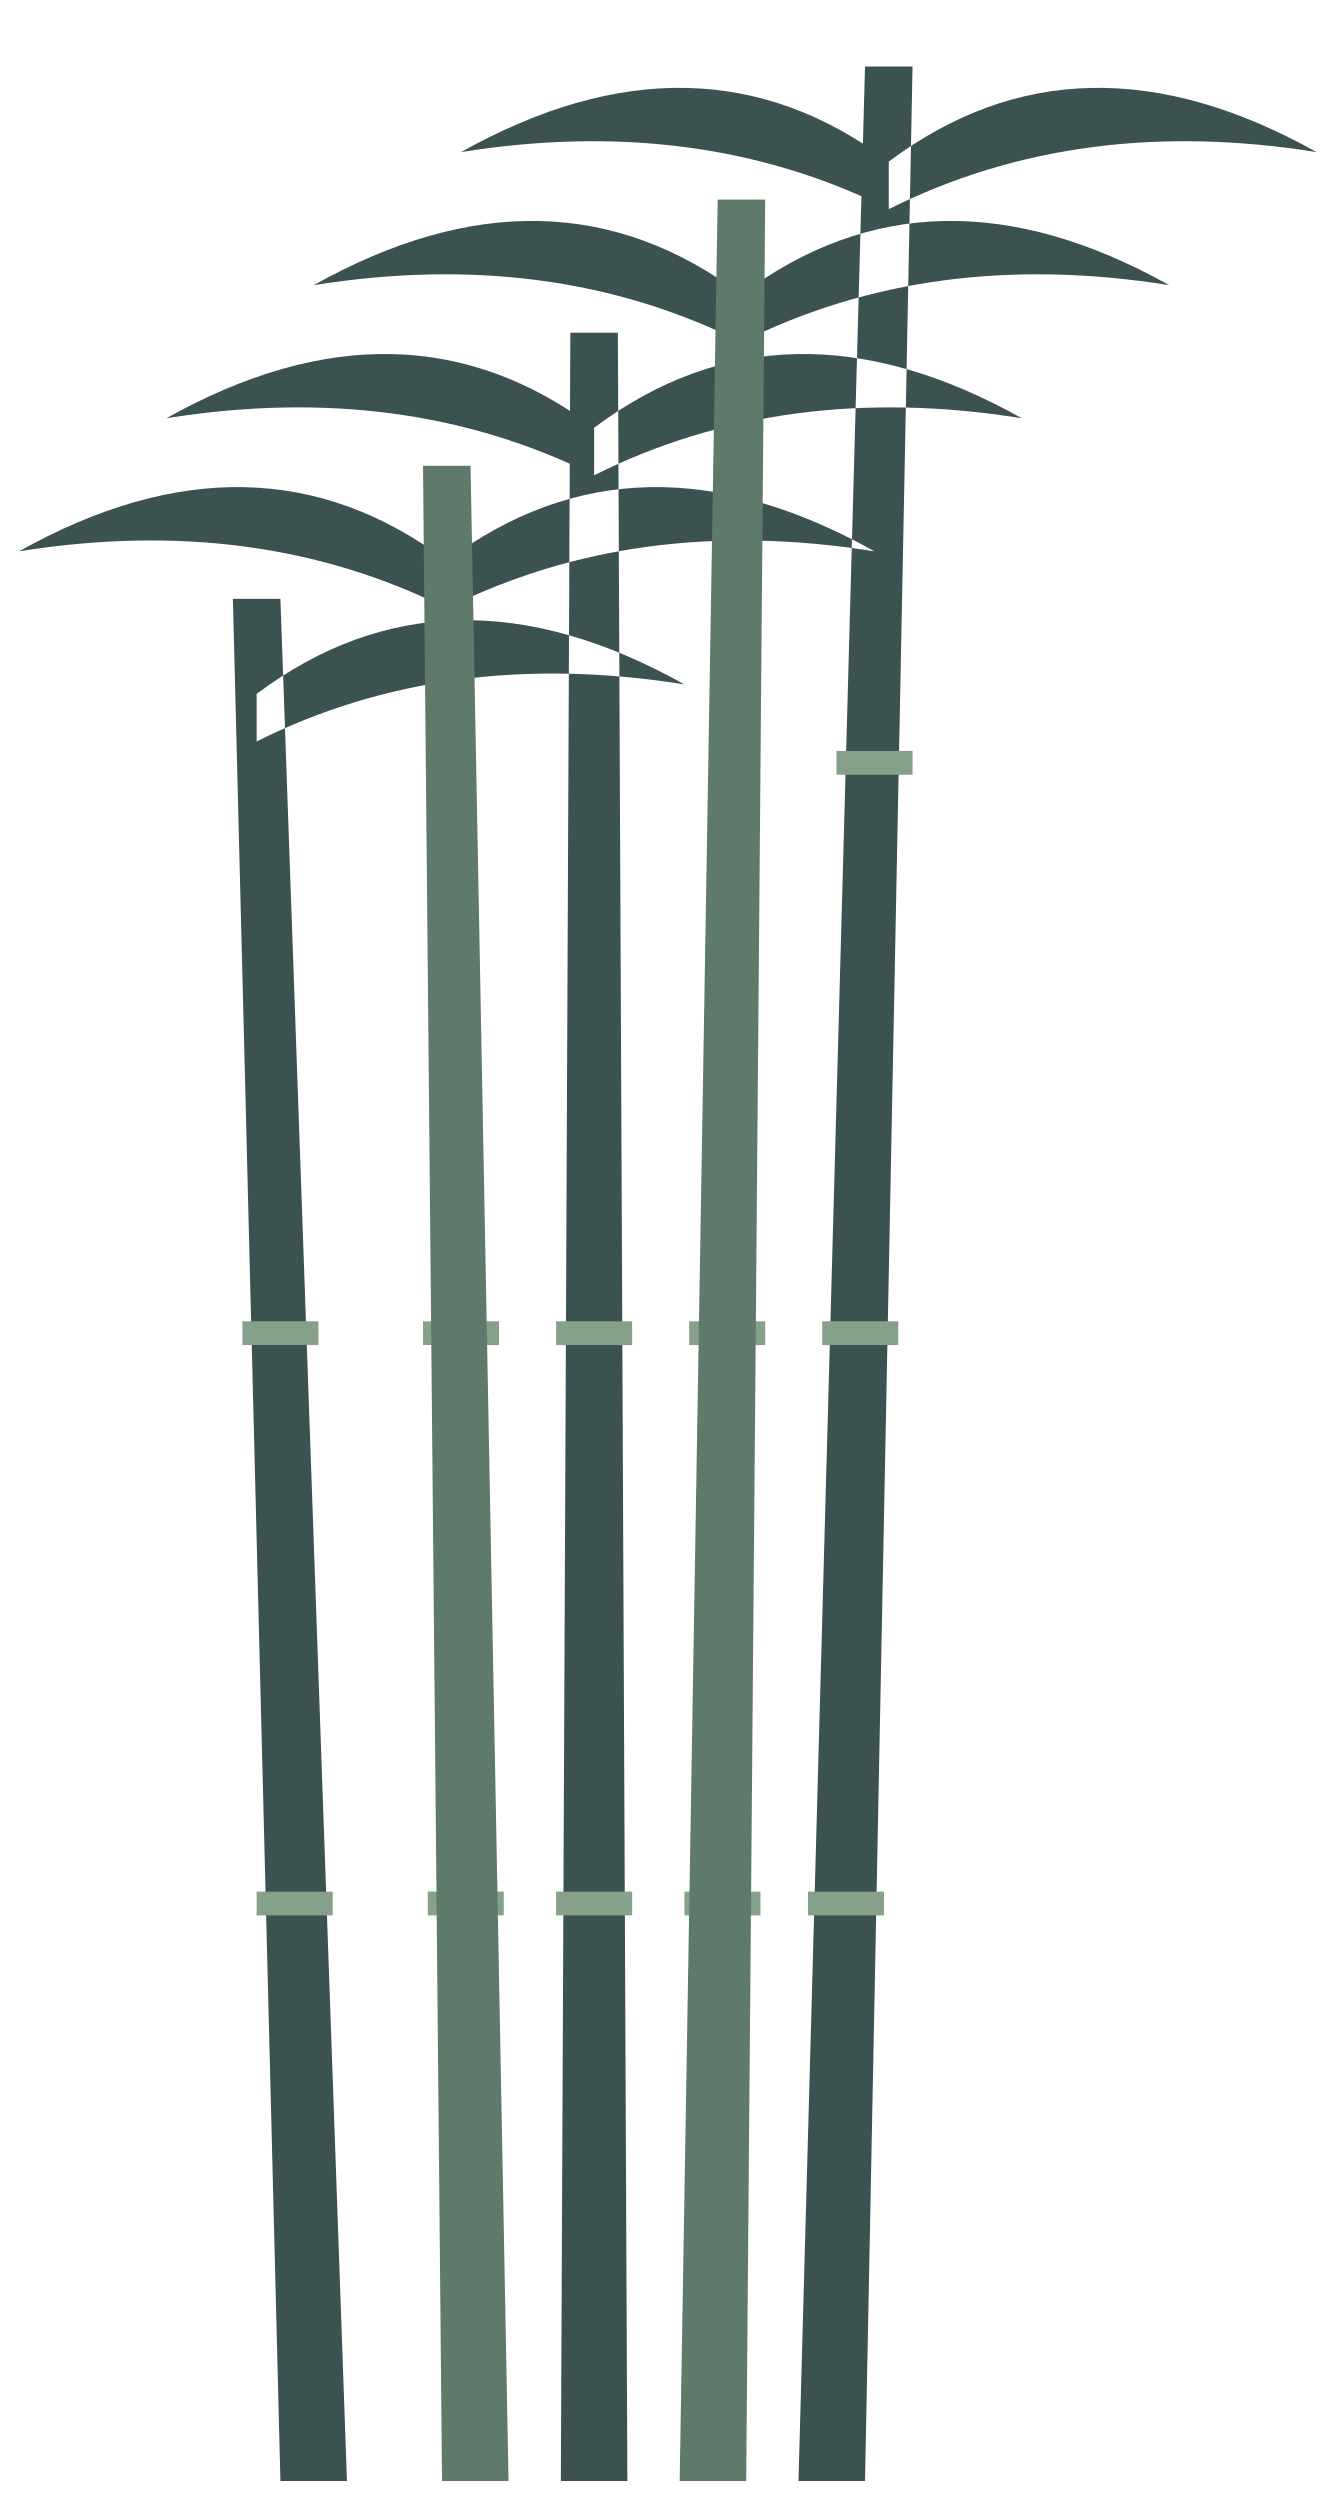
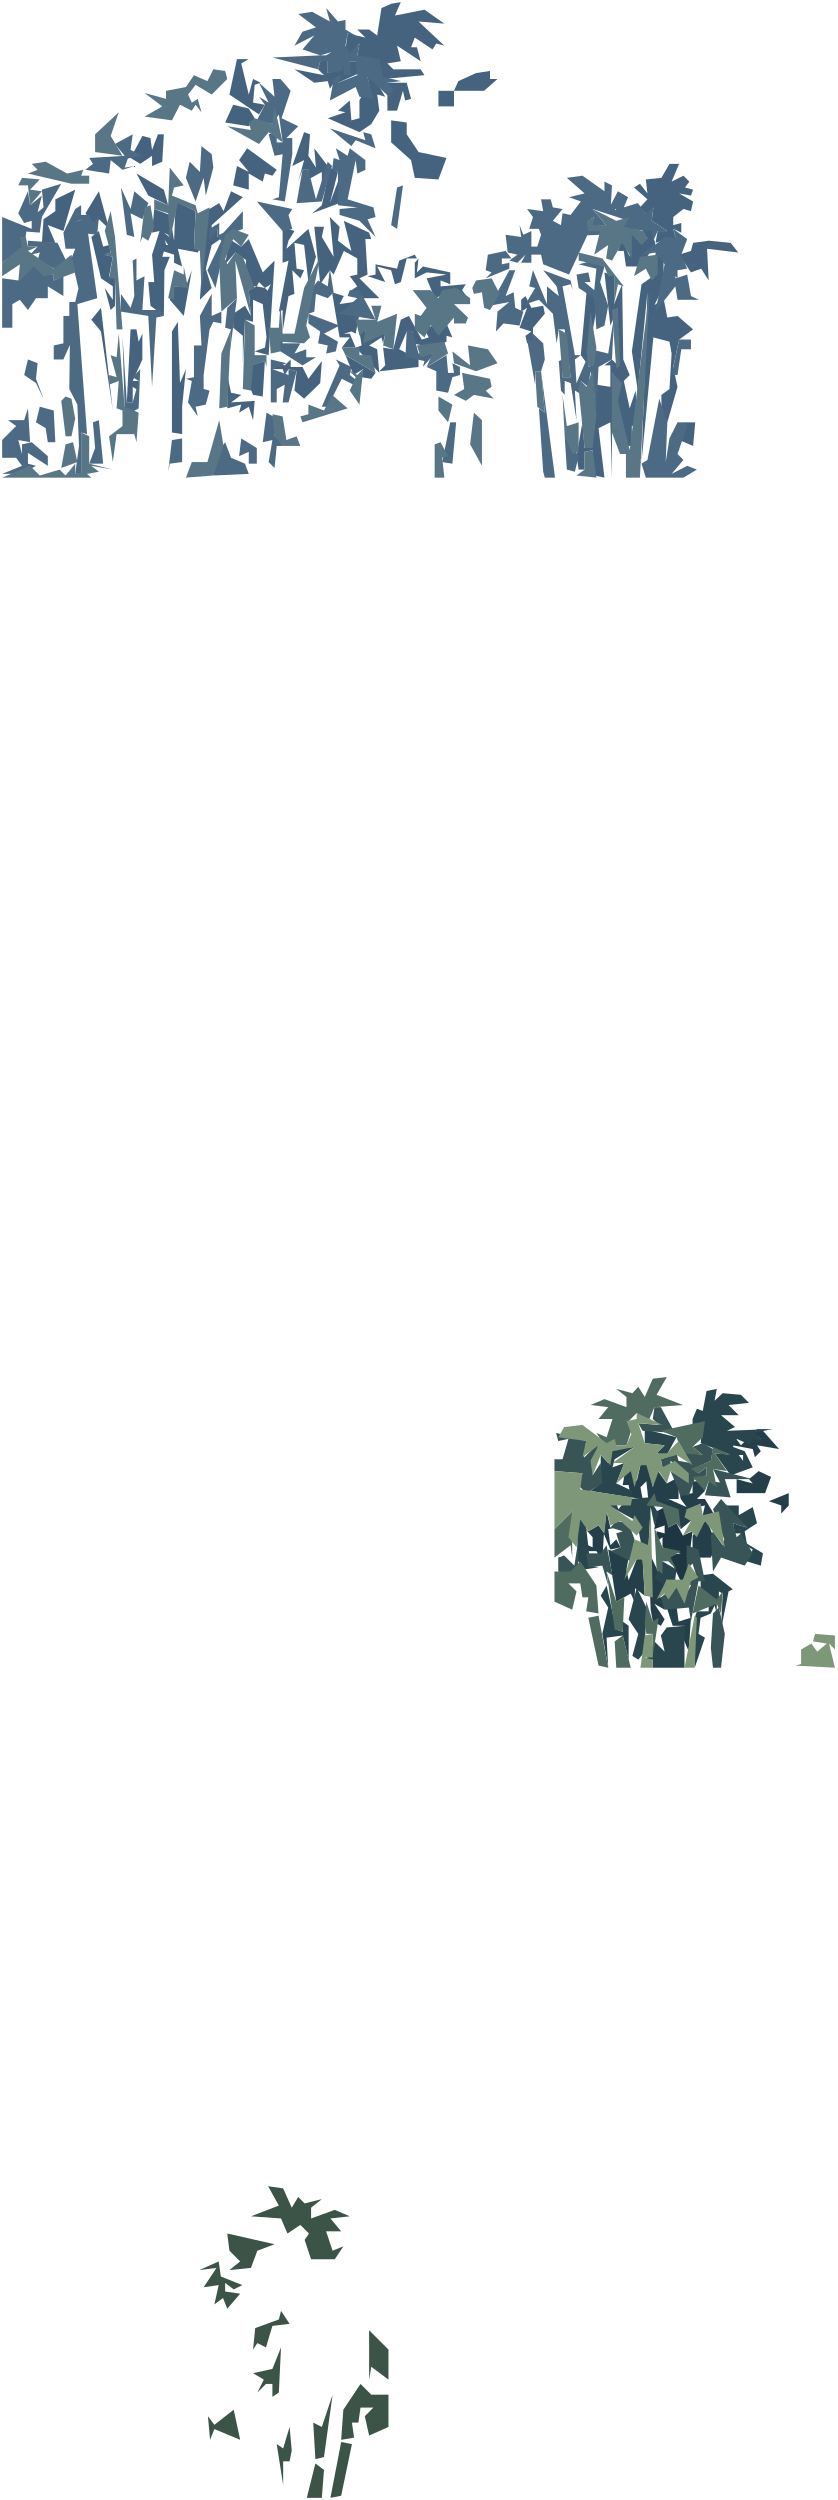
- <svg xmlns="http://www.w3.org/2000/svg" width="281" height="526" viewBox="3369 1301 281 526">
-   <path d="M3428 1823 L3442 1823 L3428 1427 L3418 1427 Z M3423 1447 Q3463 1417 3513 1445 Q3463 1437 3423 1457 Z M3463 1419 Q3423 1389 3373 1417 Q3423 1409 3463 1429 Z M3463 1419 Q3503 1389 3553 1417 Q3503 1409 3463 1429 Z M3487 1823 L3501 1823 L3499 1371 L3489 1371 Z M3494 1391 Q3454 1361 3404 1389 Q3454 1381 3494 1401 Z M3494 1391 Q3534 1361 3584 1389 Q3534 1381 3494 1401 Z M3525 1363 Q3485 1333 3435 1361 Q3485 1353 3525 1373 Z M3525 1363 Q3565 1333 3615 1361 Q3565 1353 3525 1373 Z M3537 1823 L3551 1823 L3561 1315 L3551 1315 Z M3556 1335 Q3516 1305 3466 1333 Q3516 1325 3556 1345 Z M3556 1335 Q3596 1305 3646 1333 Q3596 1325 3556 1345 Z" fill="#3c5250" />
-   <path d="M3423 1699 L3439 1699 L3439 1704 L3423 1704 Z M3420 1579 L3436 1579 L3436 1584 L3420 1584 Z M3459 1699 L3475 1699 L3475 1704 L3459 1704 Z M3458 1579 L3474 1579 L3474 1584 L3458 1584 Z M3486 1699 L3502 1699 L3502 1704 L3486 1704 Z M3486 1579 L3502 1579 L3502 1584 L3486 1584 Z M3513 1699 L3529 1699 L3529 1704 L3513 1704 Z M3514 1579 L3530 1579 L3530 1584 L3514 1584 Z M3539 1699 L3555 1699 L3555 1704 L3539 1704 Z M3542 1579 L3558 1579 L3558 1584 L3542 1584 Z M3545 1459 L3561 1459 L3561 1464 L3545 1464 Z" fill="#86a08a" />
-   <path d="M3462 1823 L3476 1823 L3468 1399 L3458 1399 Z M3512 1823 L3526 1823 L3530 1343 L3520 1343 Z" fill="#5f7a6a" />
+ <svg xmlns="http://www.w3.org/2000/svg" width="1558" height="4653" viewBox="2857 1861 1558 4653">
+   <path d="M3702 2030 L3710 2012 L3743 1997 L3769 1993 L3769 2008 L3783 2008 L3758 2030 Z M3673 2059 L3673 2030 L3702 2030 L3702 2059 Z M4147 2214 L4143 2225 L4121 2221 L4147 2236 L4143 2254 L4129 2250 L4110 2265 L4110 2280 L4125 2276 L4125 2294 L4110 2287 L4114 2302 L4077 2313 L4081 2291 L4099 2291 L4070 2272 L4073 2247 L4062 2261 L4048 2247 L4062 2232 L4037 2210 L4048 2203 L4062 2221 L4059 2195 L4088 2192 L4103 2166 L4121 2166 L4107 2199 L4129 2188 L4140 2199 L4132 2210 Z M4022 2357 L4018 2328 L4007 2328 L4015 2306 L4029 2339 L4026 2302 L4037 2294 L4048 2313 L4051 2302 L4062 2306 L4051 2287 L4070 2287 L4077 2317 L4048 2357 Z M4231 2331 L4173 2324 L4176 2383 L4162 2361 L4143 2368 L4121 2335 L4143 2328 L4147 2313 L4176 2309 L4217 2313 Z M3695 2390 L3677 2383 L3677 2394 L3724 2390 L3717 2401 L3728 2416 L3706 2401 L3666 2416 L3651 2379 L3688 2372 L3651 2368 L3629 2379 L3629 2350 L3636 2342 L3633 2368 L3644 2357 L3695 2368 Z M4075 2429 L4092 2416 L4099 2452 L4118 2449 L4147 2474 L4121 2493 L4110 2544 L4118 2581 L4099 2647 L4088 2640 L4088 2596 L4103 2585 L4107 2519 L4103 2497 L4073 2489 L4051 2721 L4062 2405 L4044 2588 L4033 2515 L4051 2390 L4077 2372 L4077 2328 L4092 2342 L4092 2394 Z M4015 2390 L4017 2530 L4029 2559 L4018 2570 L4029 2621 L4040 2588 L4044 2651 L4033 2654 L4033 2691 L4022 2691 L4004 2603 L4011 2577 L3996 2555 L3996 2750 L3993 2647 L3971 2658 L3982 2750 L3963 2746 L3960 2699 L3945 2702 L3945 2735 L3934 2735 L3930 2710 L3941 2647 L3945 2695 L3956 2691 L3967 2577 L3993 2581 L3993 2541 L3982 2541 L3996 2530 L4007 2541 L4007 2434 L3993 2467 L3982 2368 L4000 2375 L4000 2427 Z M3871 2445 L3849 2471 L3849 2497 L3838 2500 L3835 2486 L3846 2478 L3824 2471 L3838 2434 L3827 2441 L3827 2419 L3835 2412 L3846 2434 L3868 2430 Z M3967 2438 L3949 2537 L3938 2522 L3949 2401 L3963 2408 Z M3662 2508 L3625 2500 L3625 2478 L3614 2478 L3600 2511 L3636 2530 L3636 2544 L3563 2552 L3574 2541 L3570 2508 L3589 2511 L3603 2456 L3618 2449 L3642 2493 L3655 2489 L3647 2474 L3662 2467 L3673 2482 L3688 2463 L3699 2489 L3688 2486 L3688 2497 Z M4121 2680 L4129 2647 L4151 2647 L4147 2691 Z M3684 1905 L3636 1901 L3684 1946 L3669 1942 L3662 1953 L3629 1931 L3622 1949 L3633 1949 L3640 1975 L3596 1946 L3603 1975 L3578 1979 L3589 1990 L3640 1990 L3647 2001 L3570 2008 L3559 1971 L3544 1979 L3522 1964 L3526 1942 L3508 1964 L3500 1953 L3504 1923 L3537 1931 L3522 1916 L3544 1916 L3559 1927 L3567 1876 L3585 1868 L3603 1865 L3592 1890 L3647 1879 Z M3489 1990 L3482 1986 L3497 1982 L3508 2001 L3508 1975 L3519 1975 L3526 1997 L3486 2015 L3486 2004 L3471 2026 L3467 2012 L3442 2015 L3405 1990 L3460 2001 L3449 1990 L3453 1975 L3467 1971 L3467 1997 Z M3607 2030 L3596 2067 L3578 2067 L3578 2015 L3614 2015 L3622 2045 L3611 2048 Z M3563 2067 L3548 2092 L3526 2107 L3467 2081 L3500 2070 L3486 2067 L3508 2048 L3511 2085 L3526 2081 L3526 2048 L3533 2034 L3548 2037 L3541 2004 L3552 2004 L3574 2041 L3559 2037 Z M3614 2111 L3636 2144 L3688 2155 L3673 2195 L3629 2192 L3622 2159 L3585 2126 L3585 2085 L3614 2089 Z M3442 2137 L3467 2170 L3464 2195 L3456 2203 L3456 2181 L3431 2195 L3431 2177 L3420 2177 L3412 2199 L3423 2159 L3401 2170 L3423 2107 L3434 2111 L3431 2151 L3445 2173 Z M3486 2199 L3489 2239 L3438 2258 L3456 2243 L3471 2173 L3486 2181 L3471 2239 Z M3537 2306 L3541 2372 L3526 2379 L3563 2416 L3530 2416 L3511 2401 L3522 2394 L3508 2375 L3522 2372 L3522 2342 L3497 2328 L3478 2372 L3471 2364 L3453 2390 L3442 2283 L3460 2283 L3456 2302 L3478 2339 L3471 2265 L3489 2283 L3486 2309 L3511 2328 L3497 2272 L3544 2294 L3548 2306 Z M3431 2287 L3445 2339 L3431 2386 L3423 2317 L3405 2313 L3409 2361 L3423 2364 L3416 2379 L3401 2364 L3405 2408 L3394 2412 L3383 2478 L3383 2438 L3376 2441 L3394 2346 L3383 2350 L3383 2283 L3405 2291 L3394 2309 L3390 2324 Z M3585 2364 L3559 2357 L3574 2386 L3541 2375 L3556 2372 L3556 2353 L3596 2361 L3600 2346 L3629 2335 L3633 2342 L3614 2342 L3603 2386 L3592 2390 Z M3368 2346 L3357 2522 L3331 2515 L3350 2508 L3353 2489 L3346 2427 L3328 2419 L3328 2460 L3313 2456 L3309 2537 L3309 2486 L3291 2471 L3291 2445 L3313 2430 L3324 2449 L3320 2401 L3335 2394 L3324 2394 L3313 2368 L3315 2345 L3295 2331 L3276 2353 L3284 2306 L3306 2320 L3320 2306 L3346 2368 Z M3350 2397 L3339 2386 L3335 2394 Z M3355 2402 L3361 2390 L3350 2397 Z M3519 2434 L3489 2445 L3526 2445 L3519 2482 L3511 2478 L3497 2482 L3508 2482 L3519 2508 L3493 2508 L3508 2489 L3489 2489 L3475 2405 L3497 2412 L3489 2427 L3515 2423 Z M3567 2489 L3544 2504 L3559 2511 L3563 2555 L3519 2508 L3530 2504 L3526 2478 L3537 2474 L3537 2497 L3544 2482 L3574 2482 L3570 2500 Z M3533 2548 L3515 2559 L3500 2522 L3556 2555 L3548 2566 L3530 2563 Z M3456 2533 L3453 2574 L3423 2603 L3405 2588 L3409 2552 L3394 2548 L3387 2559 L3383 2548 L3364 2548 L3364 2533 L3387 2541 L3398 2530 L3398 2544 L3420 2544 L3431 2566 Z M3324 2541 L3350 2533 L3346 2599 L3328 2596 L3320 2577 Z M3320 2037 L3328 2008 L3342 2015 L3331 2019 L3328 2052 L3350 2056 L3339 2074 L3284 2037 L3298 1971 L3320 1971 L3306 1979 Z M3320 2096 L3276 2089 L3291 2056 L3320 2063 L3331 2081 Z M3140 2151 L3118 2166 L3100 2155 L3122 2114 L3137 2118 L3140 2140 L3151 2111 L3162 2111 L3159 2162 L3140 2170 Z M3372 2177 L3364 2188 L3350 2184 L3346 2199 L3320 2184 L3320 2214 L3291 2206 L3298 2170 L3320 2181 L3302 2159 L3317 2137 Z M3170 2243 L3133 2225 L3111 2184 L3162 2214 Z M3041 2269 L3034 2283 L3016 2258 L3041 2217 L3060 2287 Z M3251 2280 L3251 2294 L3262 2287 L3262 2302 L3273 2302 L3251 2317 L3240 2361 L3251 2397 L3229 2419 L3240 2254 L3265 2239 L3273 2254 L3287 2217 L3309 2228 Z M2975 2291 L2946 2280 L2960 2313 L2935 2313 L2938 2269 L2960 2254 L2960 2232 L2997 2214 Z M3173 2261 L3181 2309 L3184 2236 L3221 2254 L3218 2324 L3229 2324 L3225 2331 L3188 2324 L3196 2357 L3181 2350 L3181 2335 L3162 2329 L3159 2339 L3173 2339 L3163 2364 L3162 2449 L3137 2430 L3133 2386 L3144 2386 L3140 2335 L3154 2291 L3140 2294 L3144 2250 Z M3170 2298 L3162 2294 L3172 2302 Z M3164 2308 L3166 2317 L3170 2317 Z M3060 2317 L3063 2331 L3052 2335 L3067 2339 L3060 2375 L3071 2379 L3071 2430 L3063 2438 L3052 2397 L3067 2419 L3067 2394 L3045 2379 L3027 2302 L3041 2291 L3049 2320 Z M3173 2419 L3181 2394 L3203 2394 L3214 2364 L3199 2449 Z M3067 2625 L3045 2478 L3027 2456 L3045 2434 Z M3104 2570 L3115 2570 L3115 2588 L3104 2581 L3104 2610 L3093 2610 L3100 2474 L3111 2474 L3115 2497 L3122 2482 L3122 2530 Z M3203 2548 L3196 2618 L3196 2669 L3177 2666 L3177 2478 L3188 2460 L3192 2574 Z M3287 2610 L3331 2607 L3328 2643 L3320 2618 L3302 2629 L3306 2614 L3280 2621 L3280 2559 L3287 2592 L3306 2596 Z" fill="#45637e" />
+   <path d="M3994 2242 L4007 2217 L4026 2228 L4018 2247 L4044 2239 L4059 2258 L4073 2247 L4070 2272 L4099 2291 L4081 2291 L4073 2309 L4070 2291 L4018 2287 L4018 2269 L3960 2250 L3985 2280 L3956 2283 L3963 2265 L3956 2269 L3952 2287 L3978 2287 L3974 2298 L3950 2299 L3916 2372 L3868 2353 L3864 2335 L3846 2335 L3846 2350 L3827 2350 L3835 2335 L3820 2350 L3805 2346 L3820 2335 L3802 2331 L3798 2298 L3827 2302 L3824 2280 L3831 2298 L3846 2291 L3846 2320 L3857 2320 L3864 2298 L3860 2287 L3842 2287 L3849 2265 L3838 2250 L3868 2254 L3864 2232 L3882 2232 L3886 2247 L3904 2250 L3886 2272 L3901 2280 L3904 2258 L3919 2261 L3938 2236 L3916 2228 L3945 2221 L3912 2192 L3941 2188 L3982 2217 L3982 2199 L3996 2206 Z M4004 2250 L4001 2250 L4003 2252 Z M4125 2335 L4136 2361 L4118 2364 L4118 2378 L4136 2372 L4143 2412 L4158 2419 L4118 2419 L4114 2394 L4077 2441 L4094 2353 L4077 2331 L4051 2335 L4096 2302 L4114 2302 L4110 2287 L4136 2306 Z M4114 2379 L4117 2378 L4114 2375 Z M3805 2350 L3805 2361 L3761 2379 L3772 2368 L3761 2364 L3765 2335 L3798 2328 L3809 2342 L3791 2342 L3791 2353 Z M3875 2394 L3897 2412 L3893 2394 L3868 2364 L3919 2383 L3923 2401 L3919 2390 L3904 2394 L3927 2522 L3938 2522 L3927 2530 L3930 2574 L3952 2522 L3952 2544 L3960 2541 L3956 2511 L3989 2519 L4000 2449 L3996 2530 L3971 2544 L3967 2621 L3956 2552 L3952 2581 L3938 2570 L3941 2596 L3927 2588 L3930 2643 L3919 2574 L3908 2570 L3908 2596 L3901 2588 L3897 2533 L3904 2530 L3904 2563 L3919 2563 L3908 2474 L3897 2474 L3893 2500 L3886 2445 L3860 2419 L3835 2427 L3853 2397 L3842 2394 L3849 2364 L3875 2427 Z M3989 2430 L3982 2467 L3967 2474 L3963 2416 L3934 2397 L3930 2372 L3952 2368 L3956 2386 L3945 2386 L3963 2401 L3967 2361 L3934 2353 L3960 2346 L3982 2357 L3974 2386 Z M3816 2434 L3831 2441 L3824 2467 L3794 2463 L3780 2478 L3783 2441 L3805 2423 L3769 2430 L3805 2364 L3816 2364 L3798 2412 L3813 2405 Z M3666 2519 L3644 2544 L3647 2533 L3614 2526 L3611 2541 L3614 2474 L3625 2478 L3636 2519 Z M4107 2559 L4121 2493 L4143 2493 L4143 2511 L4125 2511 L4118 2559 Z M3853 2577 L3838 2493 L3849 2497 L3849 2482 L3868 2500 L3871 2530 L3864 2552 L3853 2552 Z M3699 2563 L3691 2592 L3669 2588 L3669 2552 L3651 2544 L3688 2522 L3691 2555 L3702 2555 L3699 2537 L3713 2544 L3713 2559 Z M3871 2629 L3864 2552 L3890 2750 L3871 2750 L3868 2739 L3860 2621 Z M4096 2721 L4103 2677 L4118 2647 L4129 2647 L4136 2654 L4118 2706 L4129 2717 L4107 2743 L4136 2728 L4154 2735 L4129 2750 L4059 2750 L4051 2724 L4062 2717 L4084 2603 L4099 2647 Z M3680 2721 L3695 2647 L3706 2647 L3699 2724 Z M3927 2739 L3912 2735 L3908 2673 L3934 2710 Z M3500 1916 L3530 1934 L3504 1923 L3500 1946 L3508 1960 L3526 1942 L3522 1964 L3563 1971 L3570 2004 L3603 2012 L3578 2015 L3589 2026 L3581 2041 L3541 2004 L3552 2045 L3526 2041 L3519 2023 L3471 2048 L3478 2008 L3493 2001 L3486 2015 L3522 2001 L3519 1975 L3508 1975 L3511 2001 L3497 2001 L3497 1982 L3493 1993 L3467 1997 L3467 1975 L3453 1975 L3449 1990 L3364 1968 L3453 1964 L3420 1953 L3442 1927 L3405 1946 L3420 1920 L3445 1912 L3412 1887 L3438 1883 L3471 1901 L3464 1876 L3486 1901 L3500 1898 Z M3464 1964 L3474 1958 L3453 1964 Z M3381 2081 L3412 2096 L3390 2118 L3401 2118 L3401 2148 L3387 2236 L3364 2232 L3376 2228 L3383 2148 L3368 2151 L3357 2111 L3372 2107 L3372 2126 L3383 2126 L3376 2074 L3364 2092 L3335 2085 L3350 2056 L3339 2041 L3357 2052 L3339 2015 L3368 2041 L3364 2008 L3379 2008 L3398 2030 Z M3548 2111 L3556 2137 L3519 2122 L3511 2133 L3471 2100 L3537 2122 L3533 2107 Z M3236 2192 L3221 2236 L3203 2192 L3210 2162 L3229 2181 L3232 2133 L3251 2148 L3254 2173 L3240 2225 Z M3519 2159 L3504 2232 L3552 2247 L3556 2265 L3541 2269 L3556 2302 L3526 2272 L3489 2261 L3489 2250 L3522 2247 L3486 2243 L3486 2181 L3475 2177 L3478 2155 L3489 2159 L3482 2137 L3504 2151 L3508 2137 L3537 2159 L3537 2177 L3522 2184 Z M3409 2239 L3420 2177 L3431 2177 L3445 2232 L3467 2162 L3475 2170 L3456 2236 Z M3585 2280 L3596 2210 L3607 2206 L3596 2287 Z M3394 2261 L3401 2287 L3383 2291 L3335 2236 L3401 2250 Z M3280 2298 L3258 2397 L3243 2364 L3269 2309 L3262 2302 L3262 2287 L3247 2309 L3247 2287 L3265 2276 L3265 2298 L3273 2294 L3309 2254 L3309 2287 Z M3431 2445 L3438 2397 L3449 2383 L3467 2394 L3471 2361 L3478 2405 L3467 2416 L3445 2408 L3442 2441 Z M3556 2456 L3489 2445 L3522 2416 L3504 2412 L3508 2401 L3526 2401 Z M3269 2463 L3254 2460 L3247 2474 L3236 2559 L3236 2585 L3247 2588 L3240 2614 L3221 2618 L3225 2636 L3207 2610 L3214 2570 L3203 2566 L3218 2563 L3218 2504 L3232 2504 L3229 2449 L3251 2408 L3251 2449 L3269 2441 Z M3287 2474 L3276 2471 L3280 2434 L3298 2416 L3284 2522 Z M3460 2482 L3486 2497 L3482 2515 L3464 2519 L3467 2504 L3449 2500 L3453 2478 L3431 2463 L3431 2445 L3489 2467 Z M3427 2511 L3427 2526 L3445 2526 L3420 2541 L3368 2508 L3383 2489 L3383 2500 L3416 2500 L3405 2519 Z M3394 2559 L3394 2548 L3409 2552 L3394 2610 L3383 2610 L3387 2577 L3372 2585 L3372 2610 L3361 2610 L3361 2530 L3390 2537 L3364 2548 Z M3522 2570 L3515 2577 L3493 2566 L3467 2618 L3456 2618 L3489 2541 L3482 2530 L3511 2544 L3508 2559 Z M3383 2691 L3372 2691 L3368 2732 L3357 2721 L3364 2680 L3346 2684 L3353 2629 L3372 2640 L3368 2673 L3379 2666 Z M3320 2702 L3302 2710 L3306 2677 L3335 2695 L3335 2724 L3320 2724 Z M3320 2743 L3254 2746 L3258 2710 L3276 2684 L3287 2713 L3313 2724 Z M3089 2173 L3107 2170 L3085 2177 L3063 2159 L3060 2184 L3016 2177 L3030 2166 L3023 2155 L3089 2151 L3071 2129 L3104 2111 L3100 2140 L3122 2151 L3095 2156 Z M2927 2256 L2938 2247 L2935 2214 L2971 2203 L2935 2265 L2931 2294 L2906 2292 L2902 2320 L2861 2350 L2861 2265 L2916 2287 L2916 2272 L2902 2276 L2891 2258 L2909 2217 L2913 2243 L2935 2225 Z M3133 2239 L3122 2269 L3100 2258 L3107 2302 L3093 2298 L3082 2210 L3100 2250 L3107 2217 Z M3038 2298 L3021 2296 L3038 2416 L3001 2427 L3019 2669 L3008 2666 L3008 2743 L2997 2743 L3004 2691 L3001 2614 L2986 2585 L2987 2503 L2975 2530 L2957 2530 L2957 2504 L2975 2500 L2975 2449 L2986 2449 L2986 2423 L2997 2423 L3003 2398 L2990 2342 L2997 2324 L2979 2324 L2975 2294 L2997 2250 L3008 2243 L3008 2261 L3023 2261 L3030 2276 L3041 2265 Z M2997 2274 L3004 2272 L3012 2269 Z M2964 2364 L2927 2346 L2931 2331 L2913 2335 L2927 2320 L2909 2320 L2909 2309 L2964 2313 L2982 2350 Z M2975 2412 L2946 2394 L2946 2416 L2924 2416 L2909 2438 L2894 2419 L2880 2427 L2880 2471 L2861 2471 L2861 2379 L2891 2383 L2920 2353 L2938 2372 L2957 2372 L2957 2383 L2975 2375 Z M3155 2438 L3162 2449 L3148 2452 L3140 2581 L3133 2449 L3082 2441 L3082 2408 L3100 2434 L3107 2412 L3104 2346 L3111 2342 L3111 2383 L3126 2375 L3122 2438 Z M3115 2570 L3104 2563 L3118 2548 L3115 2621 L3096 2632 L3089 2621 L3085 2486 L3093 2610 L3104 2610 Z M2924 2574 L2902 2559 L2909 2530 L2927 2537 L2924 2566 L2938 2603 Z M2960 2684 L2946 2684 L2942 2658 L2924 2647 L2931 2618 L2957 2625 Z M2898 2706 L2898 2688 L2916 2684 L2946 2710 L2946 2728 L2909 2704 L2909 2724 L2924 2728 L2898 2743 L2861 2743 L2898 2728 L2887 2713 L2861 2713 L2861 2680 L2887 2654 L2872 2643 L2902 2643 L2909 2621 L2913 2684 L2891 2680 Z M3034 2695 L3030 2647 L3041 2643 L3049 2724 L3023 2724 Z M3196 2677 L3196 2721 L3173 2724 L3170 2739 L3177 2680 Z" fill="#4c6a83" />
+   <path d="M4029 2265 L4018 2283 L4055 2291 L4062 2306 L4051 2317 L4033 2298 L4033 2342 L4015 2313 L3996 2346 L3985 2342 L3989 2317 L3963 2335 L3974 2291 L3952 2291 L3949 2272 L3963 2265 L3960 2280 L3985 2280 L3960 2250 L4004 2272 Z M4037 2375 L4048 2339 L4081 2335 L4081 2372 L4070 2383 L4059 2361 Z M3978 2342 L4018 2394 L4007 2390 L4000 2427 L4000 2375 L3989 2375 L3982 2357 L3934 2346 L3934 2331 Z M3758 2434 L3754 2405 L3739 2408 L3736 2397 L3743 2383 L3772 2379 L3787 2408 L3769 2438 Z M4007 2434 L4011 2541 L4004 2548 L3996 2438 Z M3952 2544 L3949 2515 L3956 2441 L3967 2508 L3963 2541 Z M3897 2474 L3912 2482 L3919 2563 L3904 2563 Z M3783 2537 L3743 2552 L3702 2537 L3699 2515 L3732 2541 L3728 2504 L3765 2511 Z M4066 2401 L4048 2750 L4022 2750 L4022 2706 L4011 2706 L3996 2666 L3996 2555 L4015 2574 L4007 2607 L4029 2699 Z M3776 2603 L3739 2596 L3724 2607 L3702 2596 L3721 2585 L3717 2555 L3769 2566 L3772 2581 L3761 2588 Z M3853 2552 L3864 2552 L3871 2629 L3857 2618 Z M3960 2548 L3967 2632 L3960 2695 L3945 2695 L3934 2585 L3938 2570 L3949 2581 Z M3673 2599 L3699 2614 L3691 2647 L3673 2625 Z M3923 2706 L3908 2673 L3904 2596 L3912 2654 L3934 2647 L3934 2702 Z M3754 2728 L3732 2688 L3739 2629 L3754 2643 Z M3945 2735 L3945 2702 L3960 2699 L3967 2750 L3930 2746 Z M3383 2126 L3357 2107 L3339 2129 L3280 2096 L3324 2103 L3320 2089 L3331 2081 L3364 2092 L3368 2059 Z M3291 2306 L3276 2343 L3280 2353 L3295 2331 L3309 2339 L3331 2397 L3320 2401 L3324 2449 L3295 2346 L3298 2416 L3269 2441 L3265 2350 L3276 2298 L3291 2287 L3320 2298 L3306 2320 Z M3427 2467 L3434 2489 L3423 2500 L3379 2497 L3379 2515 L3361 2519 L3357 2471 L3376 2471 L3379 2427 L3383 2482 L3405 2482 L3423 2397 L3453 2339 Z M3724 2463 L3702 2463 L3702 2452 L3673 2486 L3659 2466 L3647 2489 L3629 2474 L3629 2445 L3640 2449 L3651 2434 L3625 2401 L3658 2401 L3673 2416 L3680 2401 L3706 2397 L3732 2416 L3732 2427 L3702 2427 L3728 2452 Z M3526 2486 L3519 2456 L3556 2456 L3548 2430 L3567 2430 L3559 2460 L3596 2445 L3589 2511 L3570 2504 L3574 2482 L3533 2500 L3537 2475 Z M3651 2544 L3662 2519 L3640 2526 L3633 2504 L3684 2497 L3691 2519 Z M3353 2544 L3350 2533 L3328 2541 L3324 2588 L3309 2585 L3313 2456 L3331 2467 L3331 2522 L3353 2522 Z M3556 2555 L3500 2522 L3493 2508 L3526 2508 L3526 2522 L3548 2522 Z M3269 2519 L3287 2474 L3280 2618 L3265 2621 Z M3508 2588 L3519 2563 L3504 2548 L3522 2559 L3533 2548 L3526 2614 Z M3504 2621 L3420 2647 L3416 2636 L3431 2632 L3431 2614 L3460 2625 L3475 2596 Z M3409 2673 L3416 2691 L3383 2691 L3368 2673 L3364 2632 L3383 2636 L3390 2680 Z M3666 2688 L3677 2684 L3691 2710 L3680 2713 L3684 2750 L3666 2750 Z M3251 2037 L3221 2019 L3207 2037 L3214 2052 L3225 2045 L3232 2070 L3221 2056 L3214 2067 L3192 2056 L3177 2085 L3126 2078 L3159 2059 L3126 2034 L3166 2045 L3166 2030 L3203 2023 L3218 2001 L3243 2012 L3254 1990 L3276 1993 L3280 2008 Z M3063 2114 L3085 2151 L3034 2144 L3034 2111 L3078 2070 Z M3023 2188 L3023 2203 L2990 2203 L2909 2184 L2927 2177 L2916 2166 L2942 2162 L2982 2184 L3012 2177 L3008 2188 Z M3181 2210 L3177 2225 L3221 2243 L3225 2258 L3247 2247 L3232 2401 L3229 2328 L3218 2324 L3221 2254 L3188 2239 L3173 2309 L3170 2258 L3144 2250 L3144 2232 L3170 2243 L3173 2173 L3199 2206 Z M2935 2217 L2913 2243 L2909 2206 L2891 2206 L2898 2192 L2931 2195 L2913 2214 Z M3118 2313 L3126 2247 L3137 2243 L3144 2283 L3133 2309 L3122 2302 Z M2909 2328 L2957 2361 L2990 2335 L2997 2368 L2957 2383 L2957 2372 L2938 2375 L2920 2357 L2891 2386 L2894 2353 L2861 2375 L2861 2350 L2898 2320 L2894 2302 L2905 2302 L2909 2320 L2927 2320 Z M3063 2254 L3071 2302 L3085 2474 L3074 2474 L3071 2379 L3060 2379 L3067 2339 L3049 2335 L3063 2331 L3052 2291 Z M3170 2416 L3181 2364 L3199 2372 L3199 2357 L3207 2397 L3181 2394 L3181 2419 Z M3115 2629 L3111 2684 L3107 2669 L3074 2669 L3067 2721 L3060 2673 L3085 2654 L3085 2625 L3074 2621 L3078 2570 L3060 2577 L3060 2559 L3074 2563 L3063 2522 L3074 2526 L3078 2482 L3089 2618 Z M2979 2673 L2971 2607 L2979 2599 L2990 2603 L2997 2640 L2990 2673 Z M3273 2691 L3254 2746 L3203 2750 L3214 2721 L3243 2721 L3265 2643 Z M3067 2735 L3027 2728 L3041 2739 L3019 2743 L3027 2750 L2861 2750 L2913 2728 L2931 2746 L2968 2735 L2979 2746 L2997 2724 L2997 2743 L3008 2741 L3008 2666 L3023 2673 L3023 2724 Z M3001 2721 L2971 2732 L2979 2688 L2993 2684 Z" fill="#597687" />
+   <path d="M4094 4666 L4101 4704 L4116 4696 L4128 4719 L4146 4711 L4135 4797 L4124 4804 L4101 4756 L4124 4752 L4090 4741 L4090 4722 L4079 4730 L4079 4711 L4094 4715 L4094 4700 L4075 4707 L4079 4674 Z" fill="#1e3641" />
+   <path d="M4277 4524 L4307 4558 L4266 4551 L4273 4562 L4262 4573 L4258 4558 L4221 4551 L4225 4536 L4236 4551 L4251 4536 L4273 4539 L4258 4528 L4266 4521 L4296 4521 Z M4292 4610 L4281 4640 L4228 4640 L4228 4614 L4258 4622 L4251 4614 L4269 4599 Z M4311 4678 L4311 4663 L4288 4655 L4325 4640 L4325 4663 Z M4154 4651 L4169 4651 L4187 4681 L4165 4681 L4169 4663 L4135 4670 L4146 4689 L4124 4707 L4116 4670 L4064 4655 L4060 4618 L4049 4629 L4053 4651 L4031 4648 L4027 4625 L4016 4625 L4019 4607 L4034 4595 L4042 4618 L4049 4588 L4064 4584 L4072 4629 L4079 4595 L4098 4622 L4113 4614 L4128 4629 L4124 4644 L4146 4640 L4146 4618 L4165 4618 L4169 4636 Z M4101 4651 L4135 4666 L4124 4651 L4120 4633 L4120 4651 Z M4180 4760 L4150 4760 L4146 4741 L4146 4719 L4172 4689 L4191 4737 Z M4139 4935 L4128 4909 L4128 4946 L4120 4902 L4131 4887 L4109 4887 L4098 4853 L4116 4849 L4120 4879 L4143 4872 Z M4004 4704 L3989 4707 L3993 4737 L4004 4726 L4012 4741 L3993 4745 L3981 4716 L3978 4767 L3967 4748 L3948 4748 L3945 4734 L3960 4741 L3960 4722 L3937 4696 L3952 4711 L3971 4700 L3981 4714 L3986 4674 L3993 4704 Z M4027 4760 L4023 4782 L4027 4802 L4042 4763 L4053 4763 L4057 4831 L4039 4817 L4038 4842 L4031 4827 L4004 4842 L3989 4745 Z M4094 4812 L4083 4834 L4094 4834 L4094 4857 L4075 4846 L4094 4875 L4087 4887 L4072 4879 L4068 4857 L4064 4748 Z" fill="#243f4a" />
+   <path d="M4236 4457 L4251 4472 L4213 4476 L4232 4495 L4199 4495 L4225 4517 L4210 4524 L4288 4521 L4262 4528 L4277 4543 L4255 4539 L4255 4551 L4228 4539 L4221 4554 L4243 4562 L4258 4592 L4217 4607 L4187 4566 L4215 4568 L4161 4547 L4165 4513 L4146 4521 L4146 4502 L4154 4483 L4165 4487 L4172 4450 L4191 4446 L4187 4468 L4202 4454 Z M4232 4569 L4240 4580 L4240 4569 Z M4232 4681 L4258 4666 L4266 4696 L4243 4711 L4247 4734 L4277 4752 L4273 4775 L4247 4767 L4258 4745 L4232 4730 L4236 4715 L4225 4715 L4221 4696 L4247 4704 L4206 4663 L4232 4663 Z M4116 4782 L4113 4808 L4098 4801 L4094 4812 L4075 4797 L4090 4767 Z M4221 4819 L4213 4823 L4199 4894 L4202 4827 L4195 4823 L4195 4842 L4161 4819 L4161 4793 L4184 4790 Z M4180 4864 L4161 4872 L4157 4902 L4169 4909 L4150 4965 L4150 4872 L4154 4860 L4176 4860 L4176 4846 L4191 4846 L4191 4864 L4187 4849 Z M4131 4887 L4131 4965 L4072 4965 L4072 4950 L4060 4950 L4075 4916 L4094 4935 L4087 4905 L4098 4890 Z M4116 4536 L4098 4569 L4079 4566 L4094 4551 L4057 4547 L4057 4521 Z M3997 4592 L4019 4584 L4004 4622 L4034 4636 L4031 4648 L3956 4636 L3975 4622 L3975 4569 L3989 4584 L3997 4558 L4038 4554 L4001 4577 Z M4083 4678 L4075 4700 L4068 4666 L4064 4737 L4053 4748 L4042 4692 L3982 4659 L4004 4659 L4008 4670 L4023 4651 L4064 4648 Z M3945 4678 L3956 4775 L3971 4778 L3945 4782 L3933 4767 L3930 4696 Z M4057 4935 L4045 4950 L4034 4943 L4045 4902 L4027 4875 L4042 4816 L4060 4853 Z M4016 4898 L4016 4879 L4027 4887 L4027 4950 L4016 4905 L3986 4909 L3989 4965 L3978 4902 L3989 4853 L3975 4831 L3986 4812 L4004 4894 Z" fill="#29464f" />
+   <path d="M4180 4580 L4146 4595 L4157 4603 L4172 4592 L4172 4607 L4150 4614 L4139 4644 L4124 4644 L4105 4599 L4135 4618 L4135 4603 L4105 4580 L4105 4592 L4090 4592 L4087 4577 L4116 4566 L4120 4580 L4143 4584 L4128 4562 L4165 4569 L4146 4554 L4165 4547 L4184 4558 Z M4258 4614 L4206 4614 L4217 4648 L4169 4644 L4176 4618 L4197 4620 L4184 4595 Z M4221 4696 L4228 4722 L4236 4715 L4258 4752 L4243 4775 L4199 4760 L4184 4786 L4180 4719 L4184 4711 L4202 4737 L4205 4726 L4184 4670 L4199 4651 L4247 4704 Z M4157 4745 L4169 4804 L4157 4804 L4143 4879 L4139 4853 L4094 4857 L4087 4834 L4120 4808 L4128 4838 L4143 4812 L4135 4804 L4154 4797 L4146 4771 L4135 4782 L4135 4737 Z M4199 4965 L4184 4965 L4180 4928 L4184 4864 L4195 4853 L4206 4902 Z M4113 4528 L4053 4524 L4045 4510 L4083 4513 L4072 4502 L4075 4480 L4087 4480 Z M3948 4543 L3944 4574 L3971 4547 L3960 4607 L3975 4584 L3978 4622 L3948 4640 L3933 4625 L3941 4603 L3889 4599 L3889 4577 L3904 4577 L3915 4539 L3896 4543 L3892 4528 Z M4038 4726 L4031 4767 L3993 4748 L4012 4741 L4004 4715 L4016 4711 L3993 4704 L4004 4692 L4027 4696 Z M3896 4786 L3896 4760 L3907 4756 L3926 4775 L3933 4730 L3933 4778 L3922 4793 Z M3997 4793 L3986 4786 L3989 4812 L3978 4775 L3952 4778 L3948 4752 L3975 4752 L3986 4737 Z" fill="#385456" />
+   <path d="M4165 4536 L4146 4554 L4165 4569 L4128 4566 L4116 4536 L4087 4524 L4169 4506 Z M4187 4566 L4210 4599 L4184 4595 L4191 4629 L4176 4618 L4169 4636 L4146 4610 L4172 4607 L4172 4592 L4157 4603 L4143 4595 L4180 4580 L4184 4554 L4217 4569 Z M4079 4655 L4120 4670 L4124 4707 L4116 4696 L4101 4704 L4090 4666 L4060 4663 L4075 4640 Z M4090 4741 L4124 4748 L4105 4760 L4116 4782 L4101 4767 L4090 4767 L4090 4790 L4079 4782 L4075 4704 Z M4202 4823 L4199 4864 L4191 4846 L4146 4864 L4157 4812 L4191 4838 Z M4083 4872 L4072 4943 L4072 4902 L4060 4902 L4057 4883 L4060 4842 L4072 4879 Z M4079 4457 L4128 4476 L4075 4480 L4064 4506 L4042 4491 L4027 4506 L4034 4517 L4023 4551 L3982 4551 L3967 4528 L3986 4536 L3997 4502 L3971 4502 L3989 4480 L3956 4476 L3982 4465 L4023 4480 L4023 4461 L4004 4446 L4034 4454 L4045 4442 L4057 4461 L4072 4427 L4098 4424 Z M3922 4760 L3919 4737 L3889 4760 L3889 4707 L3922 4674 Z M3937 4808 L3915 4808 L3930 4823 L3922 4857 L3889 4842 L3889 4786 L3919 4786 L3937 4767 L3967 4812 L3971 4864 L3948 4860 L3952 4834 L3941 4834 Z M4004 4842 L4019 4834 L4016 4898 L4001 4894 L3986 4786 Z M3971 4961 L3952 4872 L3971 4868 L3989 4965 Z M4004 4965 L4001 4916 L4016 4905 L4031 4965 Z" fill="#506c61" />
+   <path d="M4042 4491 L4090 4513 L4045 4510 L4057 4547 L4094 4551 L4079 4566 L4098 4566 L4120 4543 L4146 4588 L4116 4569 L4087 4577 L4090 4592 L4113 4580 L4139 4603 L4139 4622 L4105 4599 L4098 4622 L4083 4599 L4072 4629 L4060 4588 L4049 4588 L4038 4629 L4031 4599 L4004 4622 L4019 4584 L3997 4584 L4038 4554 L3997 4562 L3993 4588 L3975 4569 L3960 4607 L3956 4580 L3971 4551 L3941 4573 L3948 4543 L3896 4536 L3907 4517 L3941 4513 L3986 4547 L4001 4539 L4004 4551 L4023 4551 L4032 4530 L4023 4506 L4042 4502 Z M3941 4603 L3937 4633 L4034 4648 L4031 4663 L3993 4663 L4034 4692 L4038 4681 L4053 4704 L4042 4719 L4012 4692 L3993 4700 L3986 4674 L3982 4715 L3971 4700 L3952 4711 L3937 4689 L3930 4741 L3915 4722 L3922 4674 L3889 4707 L3889 4599 Z M4195 4674 L4206 4741 L4169 4692 L4154 4722 L4143 4711 L4128 4719 L4143 4692 L4131 4685 L4135 4670 L4161 4659 L4165 4681 Z M4072 4834 L4057 4831 L4053 4763 L4042 4763 L4019 4801 L4038 4726 L4064 4737 L4068 4666 Z M4143 4804 L4131 4846 L4116 4816 L4101 4838 L4094 4827 L4079 4838 L4098 4801 L4128 4801 L4139 4771 L4157 4797 Z M4411 4931 L4400 4920 L4411 4965 L4337 4961 L4348 4958 L4348 4931 L4367 4920 L4378 4935 L4396 4920 L4370 4916 L4374 4902 L4411 4905 Z M4150 4965 L4131 4965 L4150 4868 L4154 4872 Z M4072 4965 L4049 4965 L4057 4905 L4072 4902 L4072 4946 L4057 4946 L4072 4950 Z" fill="#7e9779" />
+   <path d="M3284 6050 L3304 6070 L3284 6086 L3324 6082 L3336 6050 L3368 6038 L3280 6018 Z M3260 6082 L3236 6118 L3264 6114 L3256 6150 L3272 6138 L3280 6158 L3304 6130 L3276 6126 L3276 6110 L3292 6122 L3308 6114 L3268 6098 L3264 6070 L3228 6086 Z M3376 6178 L3332 6194 L3328 6234 L3336 6222 L3352 6230 L3364 6190 L3396 6186 L3380 6162 Z M3364 6270 L3328 6278 L3348 6290 L3336 6314 L3352 6298 L3364 6298 L3364 6322 L3376 6314 L3380 6230 Z M3244 6358 L3248 6402 L3256 6382 L3304 6402 L3292 6346 L3256 6374 Z M3372 6410 L3384 6486 L3384 6442 L3396 6442 L3400 6422 L3396 6378 L3384 6418 Z M3376 5966 L3324 5986 L3380 5990 L3392 6018 L3416 6002 L3432 6018 L3424 6030 L3436 6066 L3480 6066 L3496 6042 L3476 6050 L3464 6014 L3492 6014 L3472 5990 L3508 5986 L3480 5974 L3436 5990 L3436 5970 L3456 5954 L3424 5962 L3412 5950 L3400 5970 L3384 5934 L3356 5930 Z M3544 6290 L3548 6266 L3580 6290 L3580 6234 L3544 6198 Z M3528 6342 L3552 6342 L3536 6358 L3544 6394 L3580 6378 L3580 6318 L3548 6318 L3528 6298 L3496 6346 L3492 6402 L3516 6398 L3512 6370 L3524 6370 Z M3456 6378 L3440 6370 L3444 6438 L3460 6434 L3476 6318 Z M3492 6506 L3512 6410 L3492 6406 L3472 6510 Z M3456 6510 L3460 6458 L3444 6446 L3428 6510 Z" fill="#3c5347" />
</svg>
